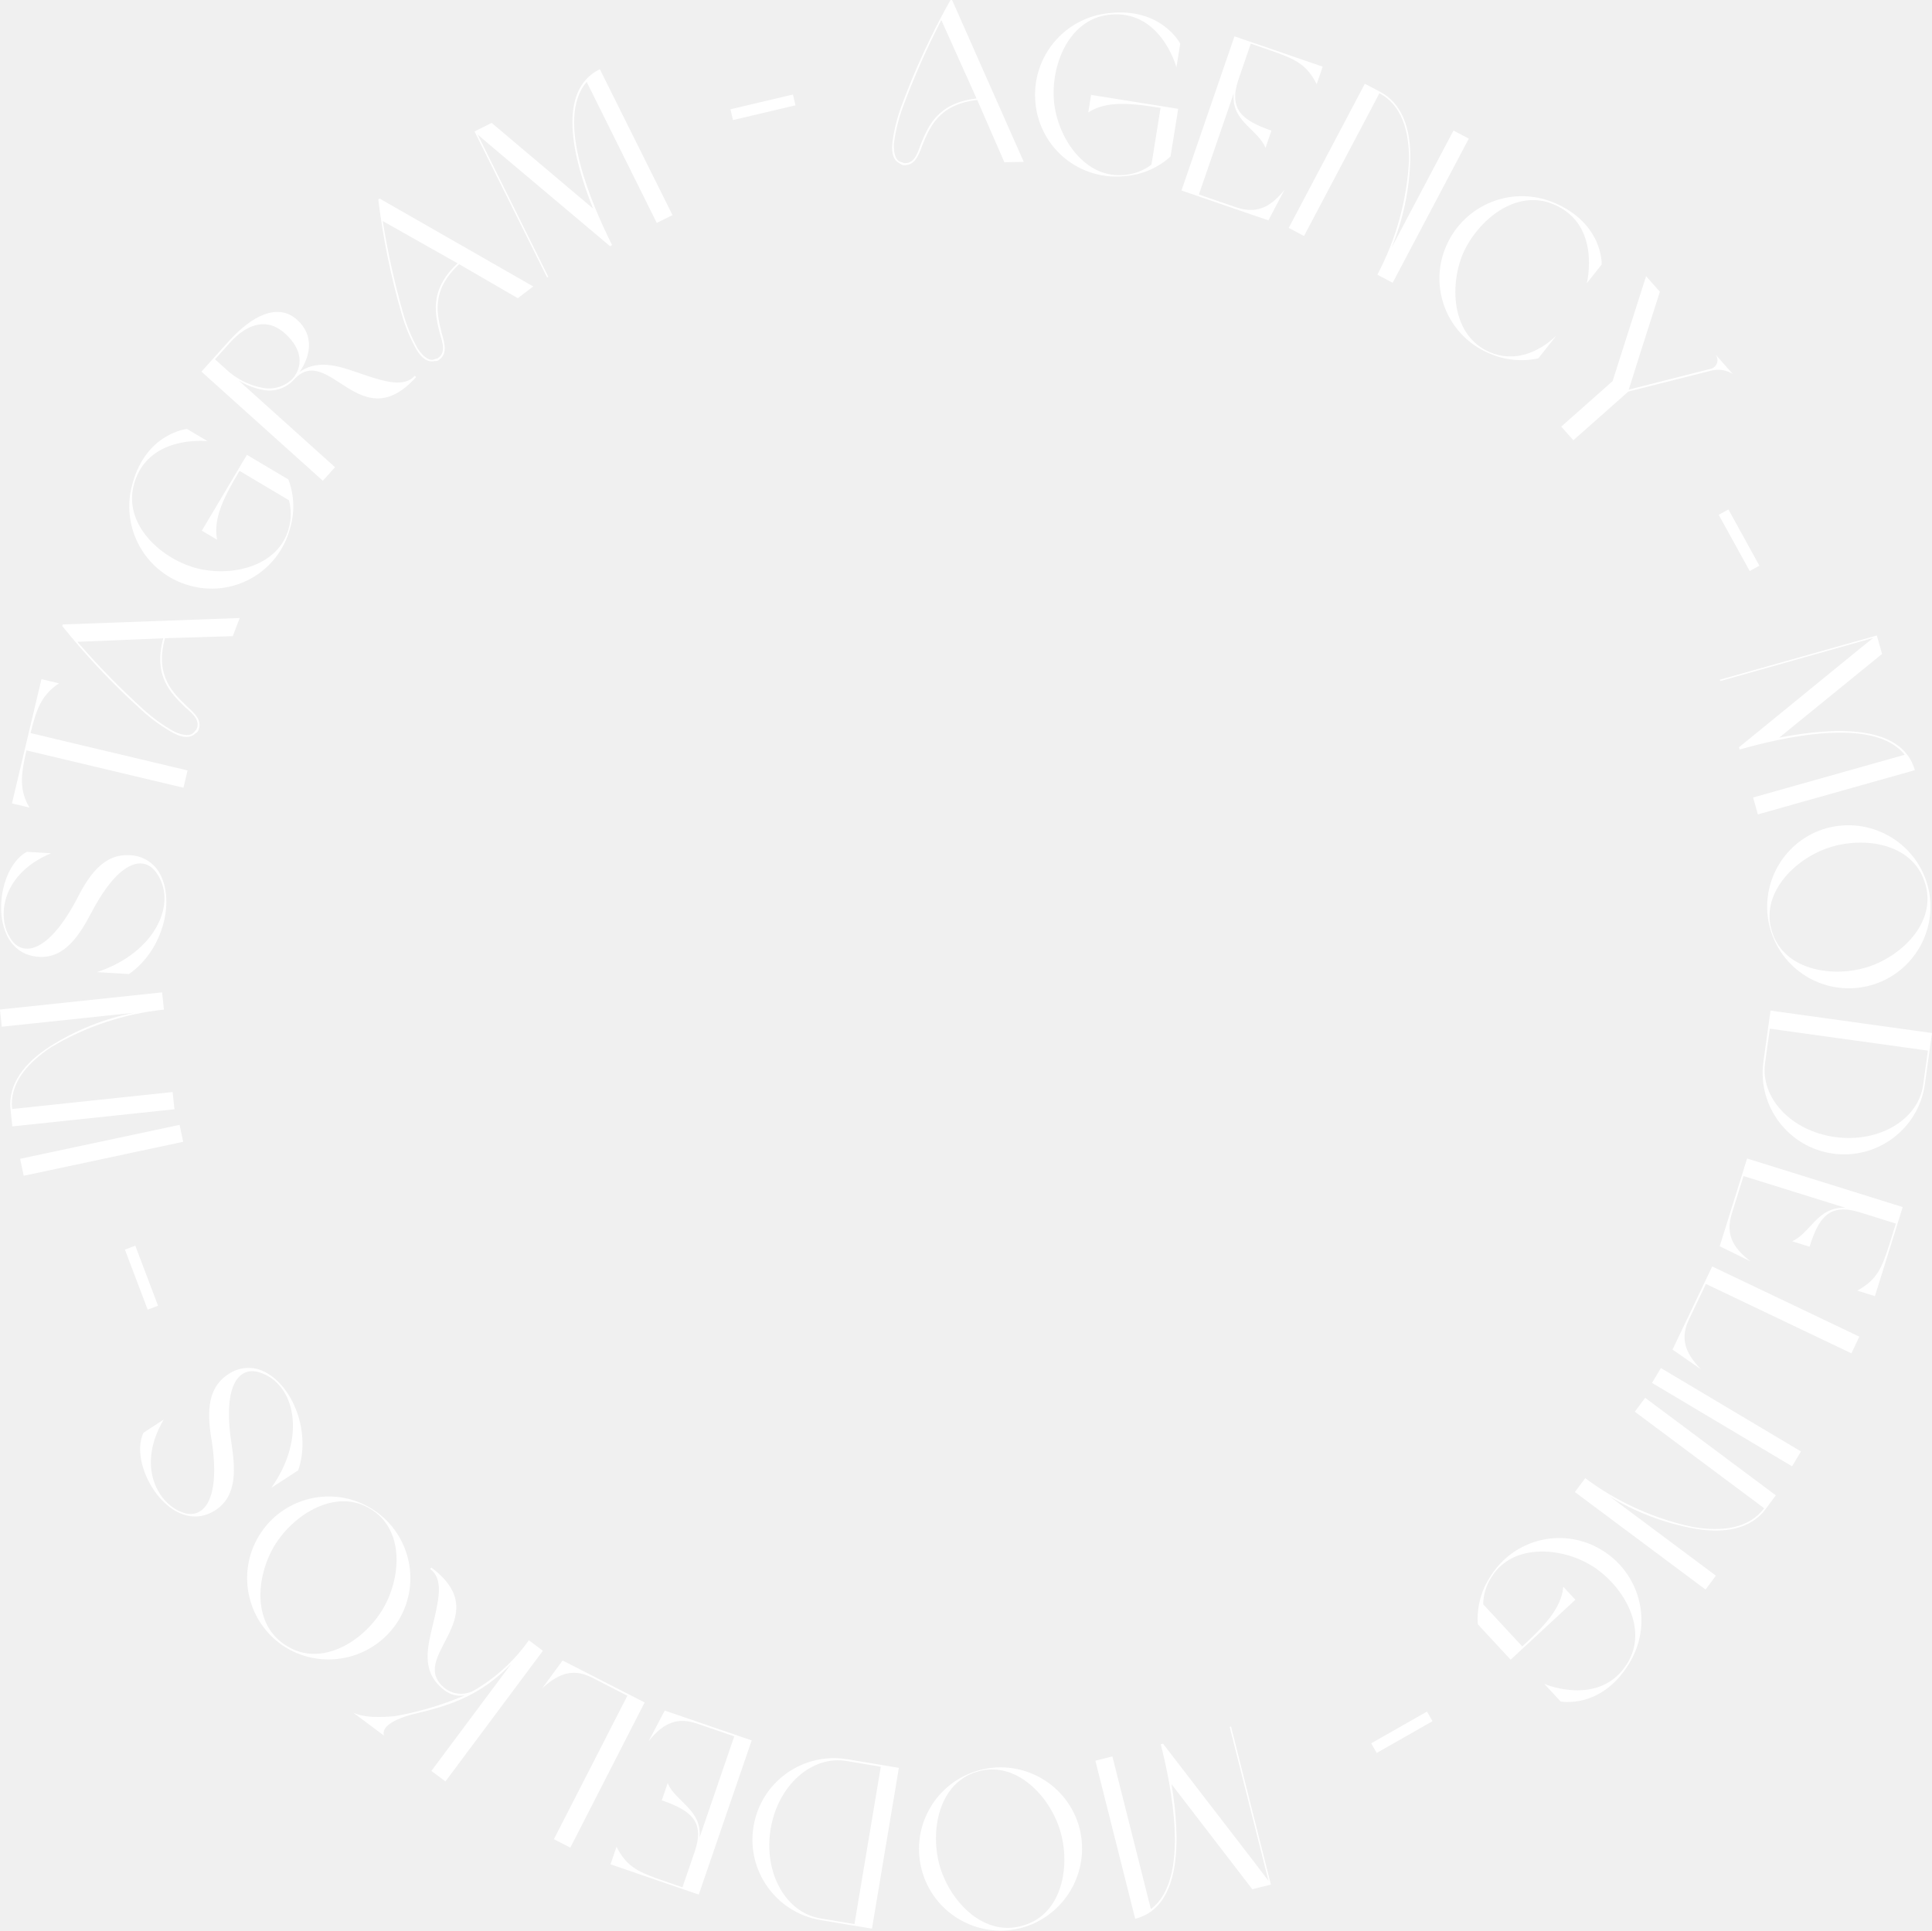
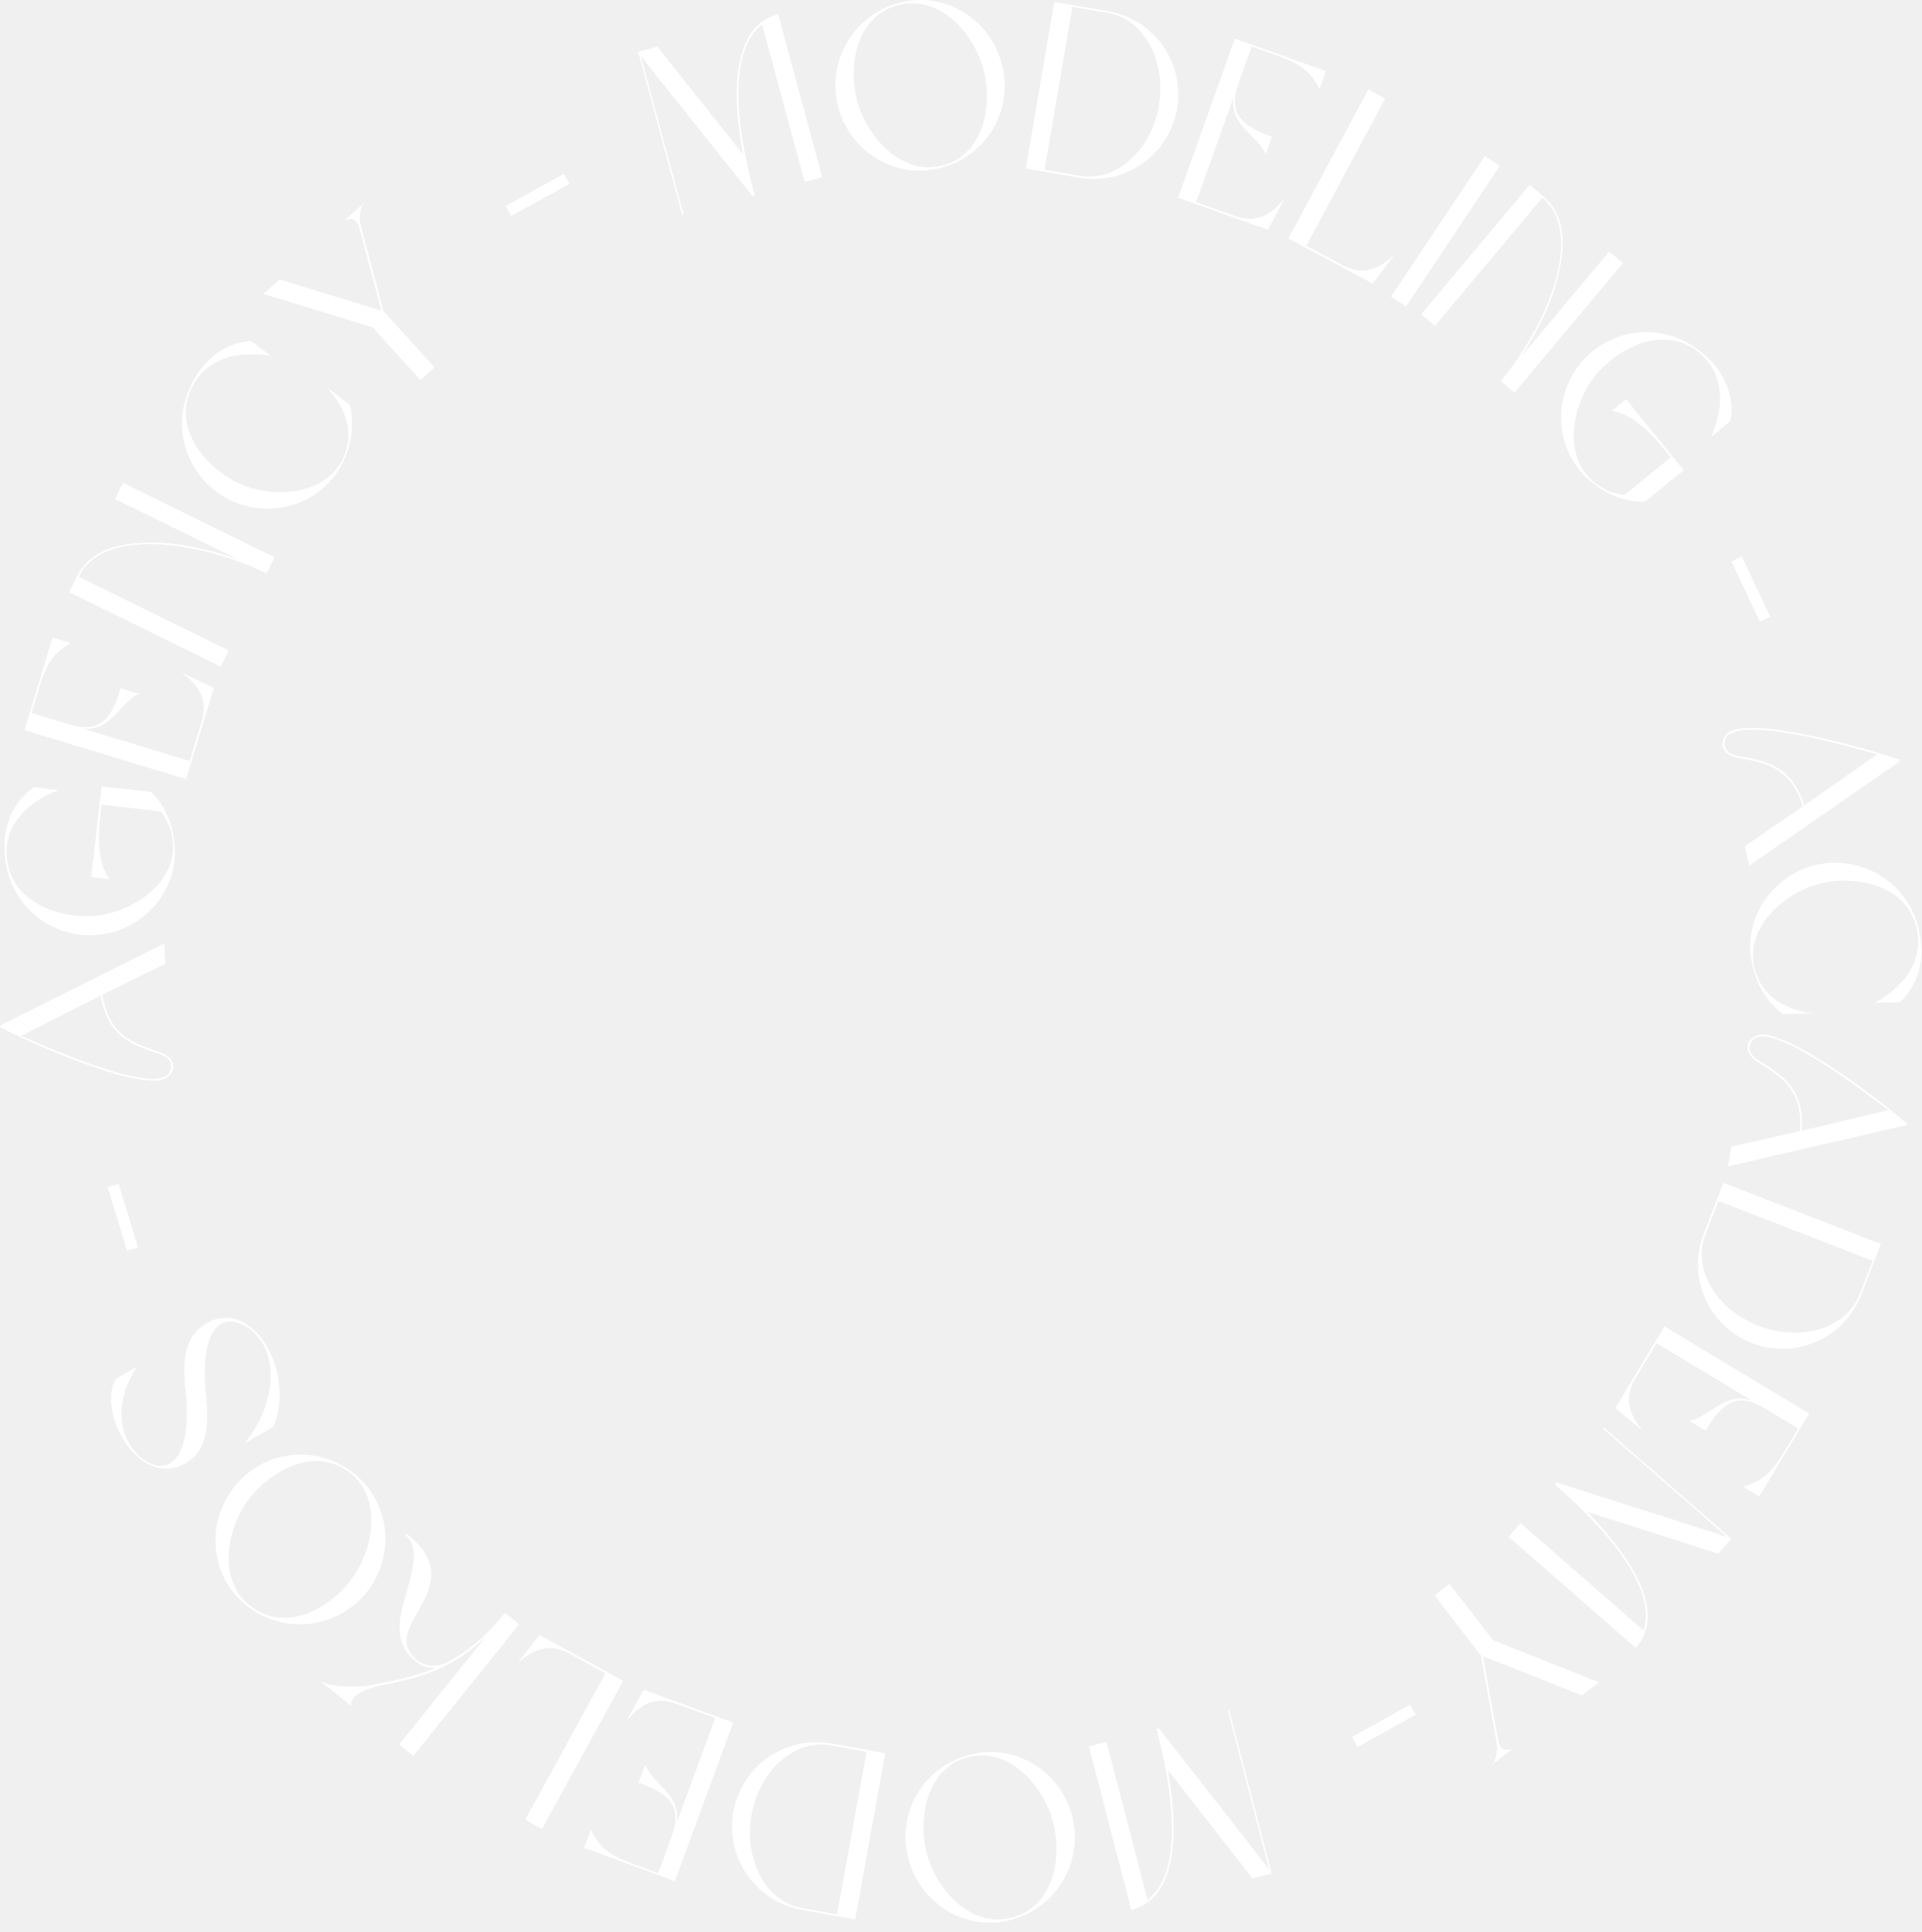
- <svg xmlns="http://www.w3.org/2000/svg" width="184.079" height="184" viewBox="0 0 184.079 184">
-   <g id="Group_13179" data-name="Group 13179" transform="translate(-868 -15685.999)">
-     <path d="M902.45,942.787c4.523-1.141,4.291-7.822,3.459-12.831l7.7,10.019,1.771-.447-3.8-15.062-.128.031,3.7,14.679-.952-1.257L905.1,926.1l-.214.055c.979,3.883,2.874,12.844-.941,15.711l-3.668-14.55-1.621.408Zm-10.581.794a7.844,7.844,0,0,0,5.179-9.772,7.776,7.776,0,1,0-5.179,9.772Zm-.029-.175c-3.742,1.2-6.952-2.181-7.981-5.534-.984-3.309-.214-7.983,3.51-9.093,3.678-1.129,6.91,2.271,7.916,5.558C896.313,937.667,895.541,942.3,891.841,943.407ZM874.985,927.58a7.767,7.767,0,0,0-2.562,15.321l4.948.827,2.562-15.322Zm.718,15.714-3.256-.545c-3.32-.555-5.423-4.386-4.73-8.532s3.918-7.019,7.239-6.463l3.254.544Zm-14.758-8.253c.239-2.662-2.3-3.4-3.037-5.183l-.565,1.644c2.852.978,4.108,2.061,3.129,4.912l-1.156,3.372-1.707-.585c-2.539-.872-3.586-1.347-4.578-3.27l-.571,1.665,8.407,2.885,5.043-14.692-8.283-2.843-1.535,2.915c1.469-1.845,2.831-2.284,4.642-1.664l3.516,1.207Zm-15-14.209c1.737-1.606,3.127-1.859,4.811-1l3.31,1.7-7,13.671,1.567.8,7.077-13.829-7.815-4Zm-9.162.069c-4-2.986,5.015-6.8-1.4-11.586l-.106.141c1.235.92.853,2.721.382,4.786-.57,2.456-1.447,4.958,1.022,6.8a2.491,2.491,0,0,0,1.876.467,30.3,30.3,0,0,1-6.723,1.984c-.054-.039-2.468.329-3.887-.345l2.928,2.184c-.419-1.355,2.951-2.081,2.951-2.081,3.527-.828,6.309-1.8,9.166-4.747l-7.6,10.195,1.34,1,9.286-12.452-1.34-1a16.63,16.63,0,0,1-5.157,4.745,2.542,2.542,0,0,1-2.733-.09Zm-15.242-3.953a7.844,7.844,0,0,0,10.744-2.631,7.776,7.776,0,1,0-10.744,2.631Zm.112-.137c-3.383-2-2.994-6.643-1.175-9.641,1.818-2.936,5.821-5.47,9.126-3.427,3.29,2,2.9,6.672,1.113,9.608-1.8,2.983-5.775,5.485-9.064,3.459Zm-6.828-12.968c2.1-1.369,1.892-3.99,1.493-6.539-.824-5.581.859-7.149,2.666-6.592,3.467,1.051,4.552,6.226,1.156,11.01l2.563-1.669c1.317-3.824-.7-8.527-3.667-9.585a3.4,3.4,0,0,0-3,.432c-2.176,1.416-1.978,4.018-1.536,6.592.827,5.867-1.105,7.335-2.982,6.51-2.285-.928-4.193-4.464-1.625-8.788l-1.936,1.261C806.427,899.729,810.717,906.52,814.828,903.843Zm-6.465-19.1.988-.374-2.167-5.72-.988.374Zm3.383-15.993-.344-1.614-15.194,3.235.344,1.614Zm-16.279-1.467,15.448-1.634-.174-1.642-15.294,1.618c-.25-2.364,1.337-4.3,3.693-5.878a26.257,26.257,0,0,1,10.771-3.595l-.174-1.642-15.448,1.634.174,1.64,12.559-1.327a23.613,23.613,0,0,0-7.979,3.211c-2.4,1.537-4,3.587-3.749,5.972Zm2.526-16.157c2.5.15,3.893-2.081,5.088-4.368,2.656-4.977,4.942-5.238,6.063-3.716,2.163,2.906-.042,7.712-5.618,9.539l3.053.182c3.333-2.292,4.512-7.269,2.751-9.886a3.4,3.4,0,0,0-2.669-1.438c-2.592-.155-3.98,2.054-5.155,4.386-2.824,5.209-5.25,5.24-6.268,3.46-1.285-2.1-.717-6.082,3.918-8.032l-2.306-.137C793.686,842.82,793.1,850.83,797.994,851.123Zm13.78-16.117.391-1.648L797.2,829.8c.561-2.265,1.015-3.6,2.71-4.738l-1.67-.4L795.429,836.5l1.669.4c-1.013-1.733-.81-3.155-.287-5.45Zm4.7-14.443.659-1.728-16.858.612-.055.145a69.668,69.668,0,0,0,7.616,8.062,15.751,15.751,0,0,0,3.034,2.17c.886.455,1.589.464,2.047,0a.548.548,0,0,0,.269-.275c.394-.909-.233-1.549-1.112-2.331-1.25-1.229-3.061-2.84-2.057-6.459Zm-6.625.2c-1.007,3.69.838,5.335,2.121,6.6.82.69,1.414,1.293,1.039,2.093a1.268,1.268,0,0,0-.213.248c-.353.432-1.045.331-1.872-.031a15.667,15.667,0,0,1-2.993-2.154,74.4,74.4,0,0,1-6.265-6.416Zm11.974-13.153a4.908,4.908,0,0,1-.029,2.721c-1.006,3.676-5.635,4.663-8.979,3.7-3.314-.97-6.781-4.18-5.76-7.925,1.266-4.673,6.743-4.158,7.026-4.117l-1.967-1.17s-3.885.381-5.2,5.228a7.819,7.819,0,0,0,5.406,9.684,7.719,7.719,0,0,0,9.594-5.382,7.294,7.294,0,0,0-.142-4.716l-3.954-2.348-4.292,7.226,1.457.866c-.432-2.073.762-4.256,2.132-6.565Zm1.013-12.22c1.1-1.585,1.37-3.531-.232-4.973-1.865-1.677-4.365-.345-6.528,2.06l-2.589,2.879,11.566,10.4,1.163-1.292-9.178-8.255a6.85,6.85,0,0,0,2.259.877,3.137,3.137,0,0,0,2.973-.936c3.325-3.7,6.315,5.678,11.671-.276l-.132-.117c-.986,1.1-2.773.583-4.755-.076-2.126-.727-4.293-1.641-6.216-.293Zm-1.4-3.681c1.718,1.545,1.692,3.12.816,4.226l-.1.115a3.176,3.176,0,0,1-2.837.851,6.987,6.987,0,0,1-3.523-1.807l-1.014-.913L816.2,792.6c1.427-1.587,3.37-2.562,5.234-.885Zm22.194-3.351,1.471-1.119-14.641-8.38-.122.093a69.639,69.639,0,0,0,2.213,10.868,15.7,15.7,0,0,0,1.432,3.445c.512.855,1.1,1.233,1.737,1.083a.547.547,0,0,0,.374-.09c.814-.565.619-1.439.286-2.567-.412-1.705-1.1-4.028,1.662-6.573Zm-5.736-3.323c-2.8,2.6-2.1,4.974-1.683,6.728.332,1.018.519,1.844-.222,2.325a1.251,1.251,0,0,0-.312.1c-.527.18-1.063-.27-1.574-1.014a15.793,15.793,0,0,1-1.406-3.41,74.254,74.254,0,0,1-1.934-8.757Zm13.552-18.5c-4.177,2.076-2.531,8.554-.653,13.272l-9.652-8.152-1.635.813,6.912,13.911.119-.059L839.8,772.765l1.2,1.026,11.41,9.612.2-.1c-1.782-3.586-5.539-11.94-2.421-15.553l6.677,13.438,1.5-.744Zm12.443,3.823.244,1.028,5.952-1.406-.242-1.028Zm26.1,5.043,1.849-.03-6.83-15.425-.154,0a69.653,69.653,0,0,0-4.656,10.066,15.667,15.667,0,0,0-.888,3.623c-.094.992.159,1.648.756,1.9a.547.547,0,0,0,.355.148c.991.028,1.352-.792,1.752-1.9.678-1.617,1.5-3.9,5.234-4.31Zm-2.651-6.075c-3.8.436-4.642,2.76-5.342,4.422-.335,1.018-.675,1.793-1.556,1.742a1.283,1.283,0,0,0-.31-.105c-.531-.167-.7-.848-.666-1.75a15.786,15.786,0,0,1,.888-3.579,74.343,74.343,0,0,1,3.63-8.2ZM904,775.636a4.918,4.918,0,0,1-2.541.974c-3.788.417-6.41-3.524-6.745-6.988-.318-3.438,1.391-7.844,5.249-8.272,4.811-.543,6.348,4.74,6.415,5.018l.363-2.26s-1.782-3.473-6.775-2.914a7.819,7.819,0,0,0-7.016,8.59,7.718,7.718,0,0,0,8.535,6.941,7.28,7.28,0,0,0,4.333-1.867l.729-4.541-8.3-1.331-.269,1.673c1.769-1.165,4.239-.858,6.888-.432Zm7.833-6.786c-.241,2.663,2.3,3.4,3.034,5.184l.565-1.644c-2.85-.98-4.107-2.063-3.127-4.914l1.159-3.371,1.705.587c2.539.873,3.584,1.349,4.575,3.271l.572-1.665-8.406-2.89-5.05,14.689,8.282,2.847,1.536-2.915c-1.471,1.844-2.832,2.283-4.642,1.661l-3.516-1.209Zm12.5-.924-7.255,13.736,1.459.771,7.183-13.6c2.1,1.11,2.825,3.507,2.822,6.342a26.27,26.27,0,0,1-3.02,10.946l1.459.771,7.255-13.736-1.459-.771-5.9,11.167a23.648,23.648,0,0,0,1.782-8.415c.064-2.853-.747-5.322-2.868-6.441Zm17.98,11.49c4.595,1.923,3.164,7.525,3.164,7.525l1.42-1.794s.158-3.887-4.523-5.879a7.861,7.861,0,0,0-10.282,4.1,7.734,7.734,0,0,0,4.093,10.251,7.55,7.55,0,0,0,4.676.473L942.6,791.9c-1.716,1.673-4.051,2.6-6.376,1.6-3.561-1.527-3.889-6.218-2.526-9.432C935.114,780.929,938.723,777.893,942.315,779.416Zm15.1,15.83a2.589,2.589,0,0,1,1.974.338l-1.648-1.861a.864.864,0,0,1-.584,1.4l-7.677,1.952.945-3.013,2.018-6.316-1.313-1.482-3.192,10-4.891,4.334,1.153,1.3,5.238-4.64Zm1.561,13.248-.926.51L961,814.36l.924-.51Zm17.76,24.842c-1.266-4.489-7.938-4.071-12.922-3.1l9.8-7.977-.5-1.758-14.951,4.217.036.128,14.569-4.11-1.231.987-11.559,9.433.06.211c3.854-1.086,12.758-3.232,15.732.5l-14.443,4.073.454,1.61Zm1.091,10.564a7.846,7.846,0,0,0-9.912-4.91,7.777,7.777,0,1,0,9.912,4.91Zm-.175.034c1.3,3.707-1.99,7.009-5.313,8.129-3.28,1.074-7.976.433-9.187-3.26-1.229-3.646,2.081-6.97,5.339-8.066,3.3-1.119,7.951-.475,9.161,3.2Zm-15.358,17.281a7.767,7.767,0,0,0,15.385,2.136l.69-4.969-15.385-2.136Zm15.687-1.155-.454,3.269c-.463,3.335-4.234,5.544-8.4,4.966s-7.124-3.721-6.661-7.055l.454-3.27Zm-7.836,14.985c-2.669-.164-3.33,2.4-5.1,3.18l1.66.519c.9-2.878,1.945-4.164,4.823-3.266l3.4,1.063-.537,1.722c-.8,2.562-1.246,3.621-3.14,4.667l1.681.525,2.648-8.485-14.827-4.63-2.61,8.359,2.957,1.454c-1.884-1.419-2.363-2.767-1.793-4.594l1.108-3.549ZM956.36,890.43c-1.655-1.692-1.947-3.074-1.132-4.783l1.6-3.356,13.861,6.613.757-1.588-14.019-6.689-3.781,7.923Zm-3.823-.124-.844,1.417,13.346,7.948.845-1.417Zm10.952,12.13-12.448-9.291-.987,1.322,12.325,9.2c-1.421,1.9-3.9,2.249-6.7,1.807A26.257,26.257,0,0,1,945.33,900.8l-.987,1.323,12.449,9.291.987-1.322-10.122-7.554A23.639,23.639,0,0,0,955.7,905.6c2.809.5,5.373.085,6.807-1.837Zm-27.884,10.38a4.921,4.921,0,0,1,.8-2.6c2.008-3.24,6.728-2.872,9.66-1,2.9,1.871,5.316,5.934,3.274,9.234-2.54,4.121-7.646,2.073-7.907,1.954l1.556,1.679s3.833.738,6.472-3.536a7.82,7.82,0,0,0-2.434-10.821,7.719,7.719,0,0,0-10.728,2.438,7.274,7.274,0,0,0-1.2,4.562l3.124,3.374,6.167-5.712-1.151-1.242c-.175,2.111-1.939,3.865-3.908,5.689Zm-4.829,11.145-.523-.918-5.316,3.024.522.918Z" transform="translate(73.71 14926.053)" fill="#fff" fill-rule="evenodd" />
-     <path id="Subtraction_4" data-name="Subtraction 4" d="M17,34h0L0,17,17,0,34,17,17,34Zm4.093-22.932h0v12.3h1.37V10.635c-3.748,0-4.961,5.167-5.319,9.5l-4.111-9.5h-1.5v12.73h.108V10.959l.5,1.19,4.868,11.216H17.2a33.639,33.639,0,0,1,.595-6.811c.631-2.985,1.741-4.831,3.3-5.486Z" fill="#fff" />
-     <path d="M212.24,171.76a6,6,0,0,1,0,8.48l-32,32a6,6,0,0,1-8.48-8.48L193.51,182H48a6,6,0,0,1,0-12H193.51l-21.75-21.76a6,6,0,0,1,8.48-8.48ZM75.76,116.24a6,6,0,0,0,8.48-8.48L62.49,86H208a6,6,0,0,0,0-12H62.49L84.24,52.24a6,6,0,0,0-8.48-8.48l-32,32a6,6,0,0,0,0,8.48Z" />
-   </g>
+ <svg xmlns="http://www.w3.org/2000/svg" width="185" height="186" viewBox="0 0 185 186" fill="none">
+   <path fill-rule="evenodd" clip-rule="evenodd" d="M108.917 183.874C113.644 182.645 113.35 175.654 112.442 170.417L120.577 180.844L122.427 180.364L118.338 164.625L118.204 164.659L122.189 179.998L121.183 178.688L111.562 166.386L111.339 166.443C112.393 170.5 114.445 179.868 110.473 182.898L106.522 167.693L104.828 168.133L108.917 183.874ZM97.675 184.729C101.992 183.402 104.428 178.84 103.129 174.514C101.779 170.134 97.246 167.687 92.959 169.058C90.883 169.681 89.142 171.11 88.126 173.024C87.11 174.939 86.902 177.181 87.55 179.25C88.83 183.583 93.412 186.098 97.675 184.729ZM97.645 184.546C93.725 185.788 90.374 182.239 89.306 178.726C88.288 175.258 89.11 170.366 93.01 169.218C96.865 168.046 100.24 171.618 101.281 175.063C102.347 178.552 101.524 183.398 97.645 184.546ZM80.057 167.853C75.638 167.053 71.407 169.987 70.607 174.406C69.807 178.825 72.742 183.056 77.161 183.855L82.328 184.791L85.224 168.788L80.057 167.853ZM80.588 184.312L77.189 183.696C73.721 183.068 71.573 179.028 72.357 174.699C73.142 170.37 76.557 167.406 80.025 168.033L83.425 168.65L80.588 184.312ZM65.175 175.407C65.485 172.626 62.844 171.803 62.113 169.915L61.486 171.623C64.448 172.711 65.738 173.874 64.652 176.836L63.363 180.338L61.59 179.685C58.953 178.716 57.869 178.195 56.874 176.162L56.238 177.891L64.973 181.102L70.582 165.837L61.977 162.675L60.304 165.692C61.886 163.794 63.319 163.364 65.2 164.055L68.853 165.399L65.175 175.407ZM49.812 160.121C51.679 158.493 53.14 158.27 54.877 159.222L58.292 161.093L50.561 175.193L52.177 176.079L59.995 161.818L51.937 157.4L49.812 160.121ZM40.189 159.843C36.115 156.566 45.696 152.922 39.164 147.666L39.047 147.81C40.304 148.82 39.836 150.689 39.266 152.833C38.575 155.382 37.561 157.965 40.074 159.988C40.621 160.428 41.322 160.629 42.02 160.545C39.857 161.467 37.595 161.895 34.909 162.365C34.856 162.322 32.315 162.614 30.857 161.854L33.836 164.251C33.451 162.82 37.004 162.188 37.004 162.188C40.725 161.457 43.674 160.547 46.776 157.572L38.432 167.946L39.795 169.043L49.987 156.371L48.624 155.274C46.731 157.625 44.937 159.05 43.047 160.041C42.596 160.27 41.303 160.738 40.189 159.843ZM24.335 154.999C28.096 157.501 33.171 156.495 35.694 152.75C38.226 148.931 37.248 143.875 33.474 141.425C31.677 140.213 29.469 139.772 27.344 140.198C25.219 140.625 23.353 141.885 22.162 143.696C19.619 147.432 20.576 152.569 24.335 154.999ZM24.459 154.861C21.014 152.614 21.637 147.774 23.678 144.725C25.718 141.74 30.023 139.275 33.383 141.568C36.731 143.809 36.104 148.68 34.099 151.667C32.075 154.702 27.803 157.134 24.459 154.861ZM17.884 140.862C20.157 139.552 20.087 136.8 19.815 134.113C19.268 128.231 21.116 126.688 22.974 127.372C26.538 128.667 27.38 134.138 23.559 138.946L26.332 137.347C27.925 133.424 26.09 128.393 23.04 127.119C22.001 126.712 20.83 126.816 19.879 127.4C17.525 128.759 17.584 131.489 17.901 134.206C18.433 140.385 16.33 141.812 14.414 140.842C12.079 139.743 10.285 135.937 13.213 131.563L11.118 132.771C9.334 136.088 13.434 143.428 17.884 140.862ZM12.235 120.413L13.291 120.09L11.42 113.966L10.361 114.289L12.235 120.413ZM15.922 92.778L15.8 90.845L0 98.74L0.011 98.901C3.087 100.462 7.399 102.267 10.765 103.279C12.008 103.681 13.294 103.933 14.597 104.03C15.639 104.081 16.313 103.786 16.549 103.148C16.639 103.042 16.688 102.908 16.687 102.769C16.668 101.731 15.794 101.394 14.616 101.03C12.892 100.398 10.468 99.652 9.853 95.767L15.922 92.778ZM9.698 95.846C10.338 99.799 12.809 100.566 14.582 101.217C15.662 101.517 16.489 101.836 16.479 102.759C16.433 102.864 16.402 102.975 16.385 103.088C16.234 103.652 15.533 103.858 14.586 103.871C13.3 103.768 12.029 103.515 10.802 103.116C8.073 102.318 4.848 100.951 2.048 99.72L9.698 95.846ZM15.467 78.119C16.084 78.865 16.479 79.77 16.604 80.73C17.218 84.672 13.219 87.598 9.613 88.113C6.032 88.606 1.344 87.026 0.714 83.012C-0.079 78.006 5.373 76.15 5.662 76.067L3.281 75.795C3.281 75.795 -0.266 77.822 0.553 83.016C0.861 85.174 2.018 87.119 3.767 88.421C5.515 89.722 7.71 90.273 9.866 89.95C14.35 89.259 17.495 85.098 16.723 80.696C16.518 79.017 15.759 77.455 14.567 76.254L9.783 75.706L8.782 84.447L10.544 84.649C9.243 82.854 9.447 80.256 9.768 77.464L15.467 78.119ZM8.054 70.165C10.848 70.314 11.518 67.628 13.362 66.79L11.62 66.263C10.704 69.282 9.619 70.639 6.598 69.722L3.028 68.64L3.576 66.833C4.391 64.143 4.848 63.031 6.821 61.921L5.058 61.385L2.358 70.292L17.922 75.01L20.582 66.235L17.474 64.74C19.46 66.208 19.972 67.615 19.39 69.533L18.261 73.259L8.054 70.165ZM6.666 57.005L21.259 64.181L22.022 62.629L7.572 55.525C8.669 53.293 11.157 52.463 14.123 52.38C17.873 52.325 22.383 53.592 25.671 55.208L26.432 53.658L11.839 46.482L11.076 48.034L22.943 53.867C20.123 52.867 16.934 52.147 14.082 52.257C11.095 52.279 8.535 53.201 7.427 55.455L6.666 57.005ZM18.279 37.756C20.198 32.906 26.092 34.288 26.092 34.288L24.184 32.838C24.184 32.838 20.113 32.753 18.125 37.694C16.406 41.857 18.456 46.625 22.623 48.372C26.861 50.029 31.618 48.147 33.27 43.877C33.921 42.326 34.061 40.608 33.67 38.972L31.339 37.203C33.125 38.966 34.148 41.39 33.151 43.843C31.626 47.603 26.721 48.043 23.33 46.682C20.013 45.262 16.759 41.547 18.279 37.756ZM34.709 21.611C34.55 21.194 34.627 19.976 35.039 19.54L33.111 21.286C33.466 21.026 34.305 20.856 34.582 21.881L36.715 29.895L33.549 28.94L26.915 26.901L25.377 28.292L35.883 31.517L40.476 36.589L41.826 35.366L36.908 29.938L34.709 21.611ZM48.677 19.829L49.211 20.797L54.818 17.705L54.284 16.738L48.677 19.829ZM74.915 1.358C70.201 2.63 70.561 9.621 71.52 14.849L63.285 4.499L61.439 4.996L65.677 20.697L65.811 20.66L61.679 5.36L62.7 6.661L72.438 18.872L72.659 18.813C71.569 14.764 69.425 5.417 73.37 2.347L77.465 17.516L79.155 17.059L74.915 1.358ZM86.157 0.397C81.852 1.763 79.458 6.35 80.799 10.663C82.189 15.028 86.744 17.433 91.018 16.025C93.088 15.383 94.816 13.938 95.814 12.014C96.812 10.09 96.999 7.846 96.331 5.783C95.013 1.46 90.407 -1.013 86.157 0.397ZM86.189 0.58C90.099 -0.698 93.482 2.819 94.581 6.321C95.632 9.78 94.856 14.679 90.965 15.866C87.12 17.071 83.714 13.531 82.64 10.097C81.543 6.619 82.321 1.764 86.189 0.58ZM103.931 17.11C108.357 17.868 112.56 14.894 113.318 10.467C114.077 6.04 111.103 1.837 106.676 1.079L101.498 0.193L98.753 16.223L103.931 17.11ZM103.242 0.656L106.648 1.239C110.12 1.835 112.308 5.853 111.564 10.191C110.82 14.528 107.435 17.522 103.96 16.927L100.556 16.344L103.242 0.656ZM118.736 9.412C118.453 12.196 121.103 12.995 121.851 14.877L122.461 13.163C119.489 12.102 118.188 10.952 119.248 7.979L120.501 4.465L122.281 5.1C124.928 6.044 126.016 6.555 127.031 8.581L127.652 6.844L118.885 3.718L113.42 19.034L122.055 22.115L123.701 19.083C122.138 20.994 120.707 21.439 118.819 20.765L115.153 19.457L118.736 9.412ZM134.243 24.552C132.393 26.2 130.935 26.438 129.189 25.5L125.757 23.663L133.352 9.491L131.728 8.619L124.045 22.953L132.146 27.297L134.243 24.552ZM133.918 28.553L135.355 29.512L144.383 15.985L142.946 15.026L133.918 28.553ZM147.258 17.801L136.814 30.265L138.138 31.375L148.479 19.034C150.386 20.631 150.601 23.244 149.973 26.144C149.133 29.799 146.829 33.877 144.477 36.686L145.802 37.794L156.246 25.33L154.921 24.22L146.429 34.354C148.073 31.855 149.531 28.93 150.103 26.134C150.794 23.227 150.507 20.522 148.583 18.908L147.258 17.801ZM156.395 47.645C155.429 47.565 154.507 47.213 153.732 46.631C150.484 44.313 151.189 39.408 153.345 36.472C155.497 33.567 159.907 31.322 163.216 33.68C167.347 36.614 164.859 41.811 164.717 42.074L166.577 40.562C166.577 40.562 167.611 36.61 163.326 33.561C161.568 32.273 159.368 31.739 157.215 32.078C155.062 32.417 153.133 33.6 151.855 35.366C149.212 39.055 149.988 44.211 153.671 46.739C155.015 47.767 156.663 48.318 158.355 48.306L162.093 45.272L156.548 38.441L155.17 39.559C157.364 39.884 159.076 41.847 160.847 44.028L156.395 47.645ZM167.689 53.578L166.688 54.05L169.416 59.844L170.417 59.372L167.689 53.578ZM167.979 81.46L168.374 83.354L182.892 73.299L182.861 73.141C179.594 72.032 175.068 70.856 171.595 70.331C170.307 70.11 168.998 70.043 167.694 70.131C166.656 70.228 166.031 70.618 165.886 71.283C165.812 71.4 165.783 71.54 165.803 71.677C165.969 72.701 166.884 72.91 168.1 73.105C169.896 73.484 172.403 73.881 173.562 77.639L167.979 81.46ZM173.705 77.539C172.51 73.718 169.954 73.307 168.108 72.914C166.996 72.769 166.131 72.574 166.012 71.657C166.042 71.546 166.058 71.432 166.059 71.317C166.126 70.739 166.792 70.435 167.728 70.288C169.017 70.207 170.31 70.278 171.583 70.498C174.396 70.903 177.781 71.798 180.728 72.621L173.705 77.539ZM184.398 88.953C185.935 93.937 180.475 96.545 180.475 96.545L182.869 96.482C182.869 96.482 186.099 94 184.559 88.904C183.292 84.581 178.712 82.144 174.366 83.388C170.024 84.747 167.492 89.191 168.874 93.556C169.335 95.174 170.302 96.602 171.632 97.632L174.555 97.556C172.059 97.298 169.746 96.046 168.987 93.507C167.826 89.62 171.376 86.21 174.874 85.149C178.351 84.181 183.211 85.045 184.398 88.953ZM166.682 110.381L166.348 112.286L183.556 108.314L183.583 108.157C180.96 105.918 177.19 103.152 174.156 101.379C173.041 100.697 171.85 100.15 170.607 99.75C169.605 99.459 168.88 99.588 168.502 100.152C168.39 100.233 168.31 100.353 168.279 100.488C168.053 101.5 168.825 102.033 169.884 102.665C171.413 103.681 173.594 104.976 173.282 108.897L166.682 110.381ZM173.452 108.857C173.756 104.864 171.532 103.539 169.962 102.491C168.982 101.944 168.251 101.442 168.478 100.547C168.548 100.456 168.605 100.356 168.648 100.25C168.925 99.735 169.656 99.701 170.579 99.909C171.807 100.31 172.982 100.854 174.083 101.53C176.548 102.946 179.363 105.029 181.795 106.884L173.452 108.857ZM164.015 118.78C162.393 122.968 164.472 127.678 168.66 129.3C172.848 130.923 177.558 128.843 179.18 124.655L181.076 119.758L165.912 113.881L164.015 118.78ZM180.277 121.374L179.029 124.595C177.755 127.883 173.382 129.226 169.28 127.636C165.178 126.046 162.914 122.133 164.188 118.846L165.436 115.625L180.277 121.374ZM168.619 134.817C165.944 133.987 164.636 136.426 162.644 136.785L164.205 137.725C165.833 135.021 167.217 133.975 169.92 135.603L173.116 137.528L172.142 139.146C170.692 141.553 169.973 142.52 167.79 143.113L169.367 144.064L174.17 136.092L160.241 127.698L155.508 135.552L158.155 137.766C156.59 135.854 156.439 134.364 157.473 132.648L159.482 129.314L168.619 134.817ZM157.485 158.65C160.698 154.972 156.514 149.362 152.812 145.548L165.41 149.577L166.667 148.136L154.419 137.44L154.328 137.544L166.265 147.968L164.696 147.453L149.814 142.714L149.661 142.888C152.818 145.643 159.794 152.224 158.221 156.968L146.388 146.634L145.238 147.953L157.485 158.65ZM144.098 167.872C144.224 168.299 144.049 169.509 143.603 169.911L145.666 168.323C145.291 168.552 144.441 168.656 144.247 167.612L142.763 159.454L145.842 160.659L152.293 163.222L153.935 161.959L143.72 157.902L139.548 152.482L138.106 153.592L142.574 159.396L144.098 167.872ZM136.284 165.082L135.746 164.117L130.15 167.23L130.688 168.195L136.284 165.082Z" fill="white" />
</svg>
